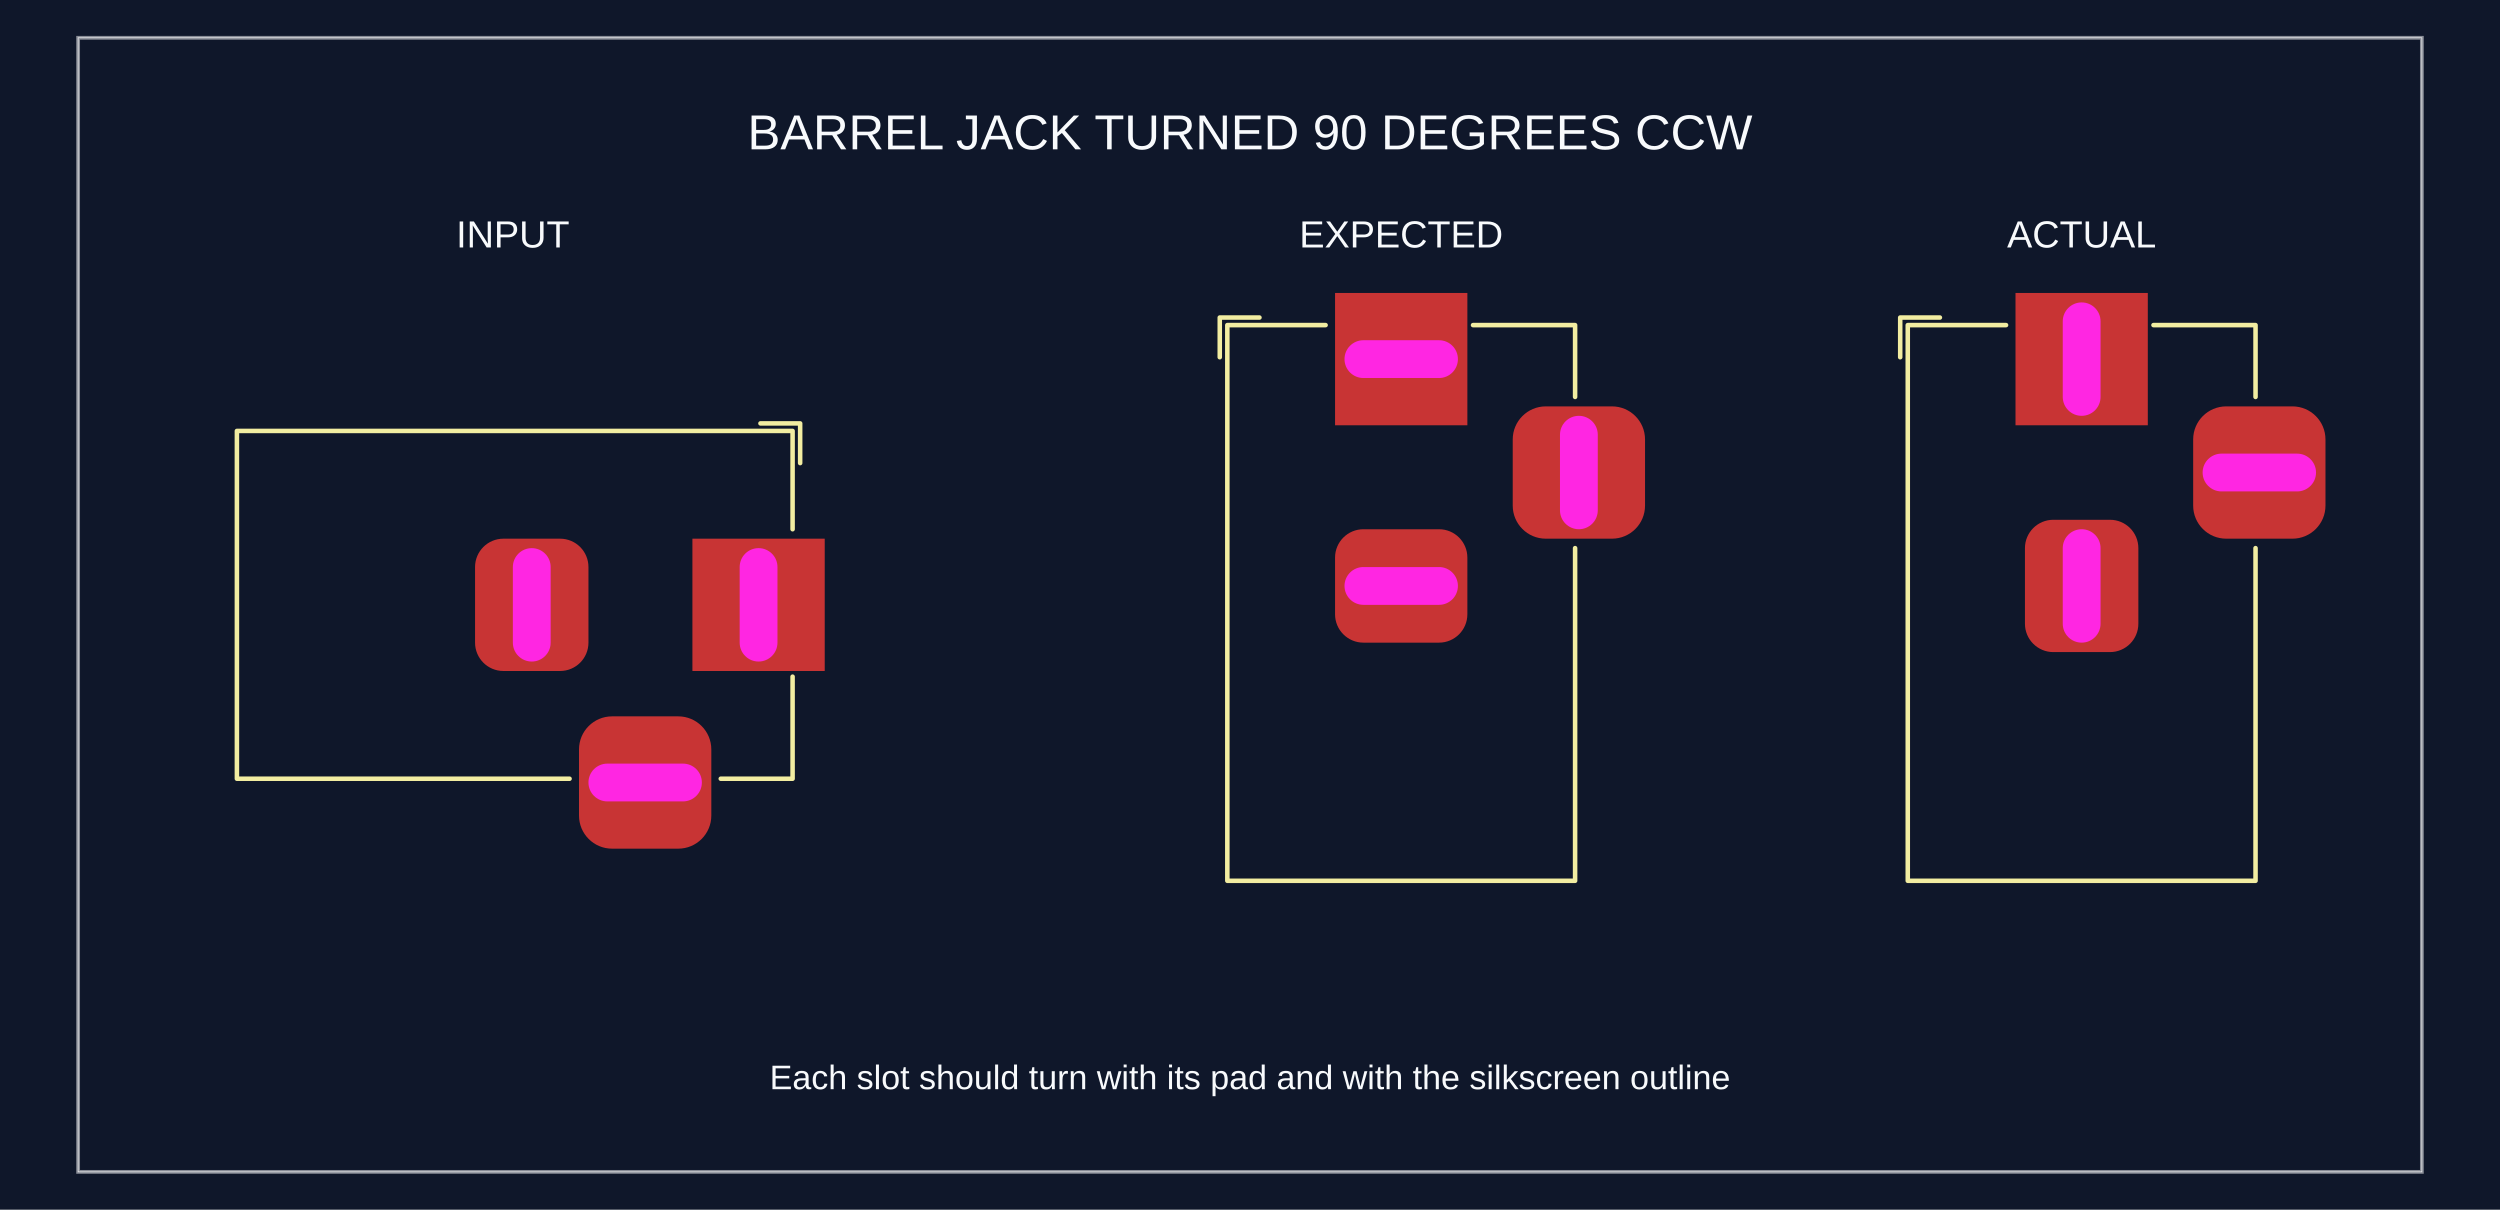
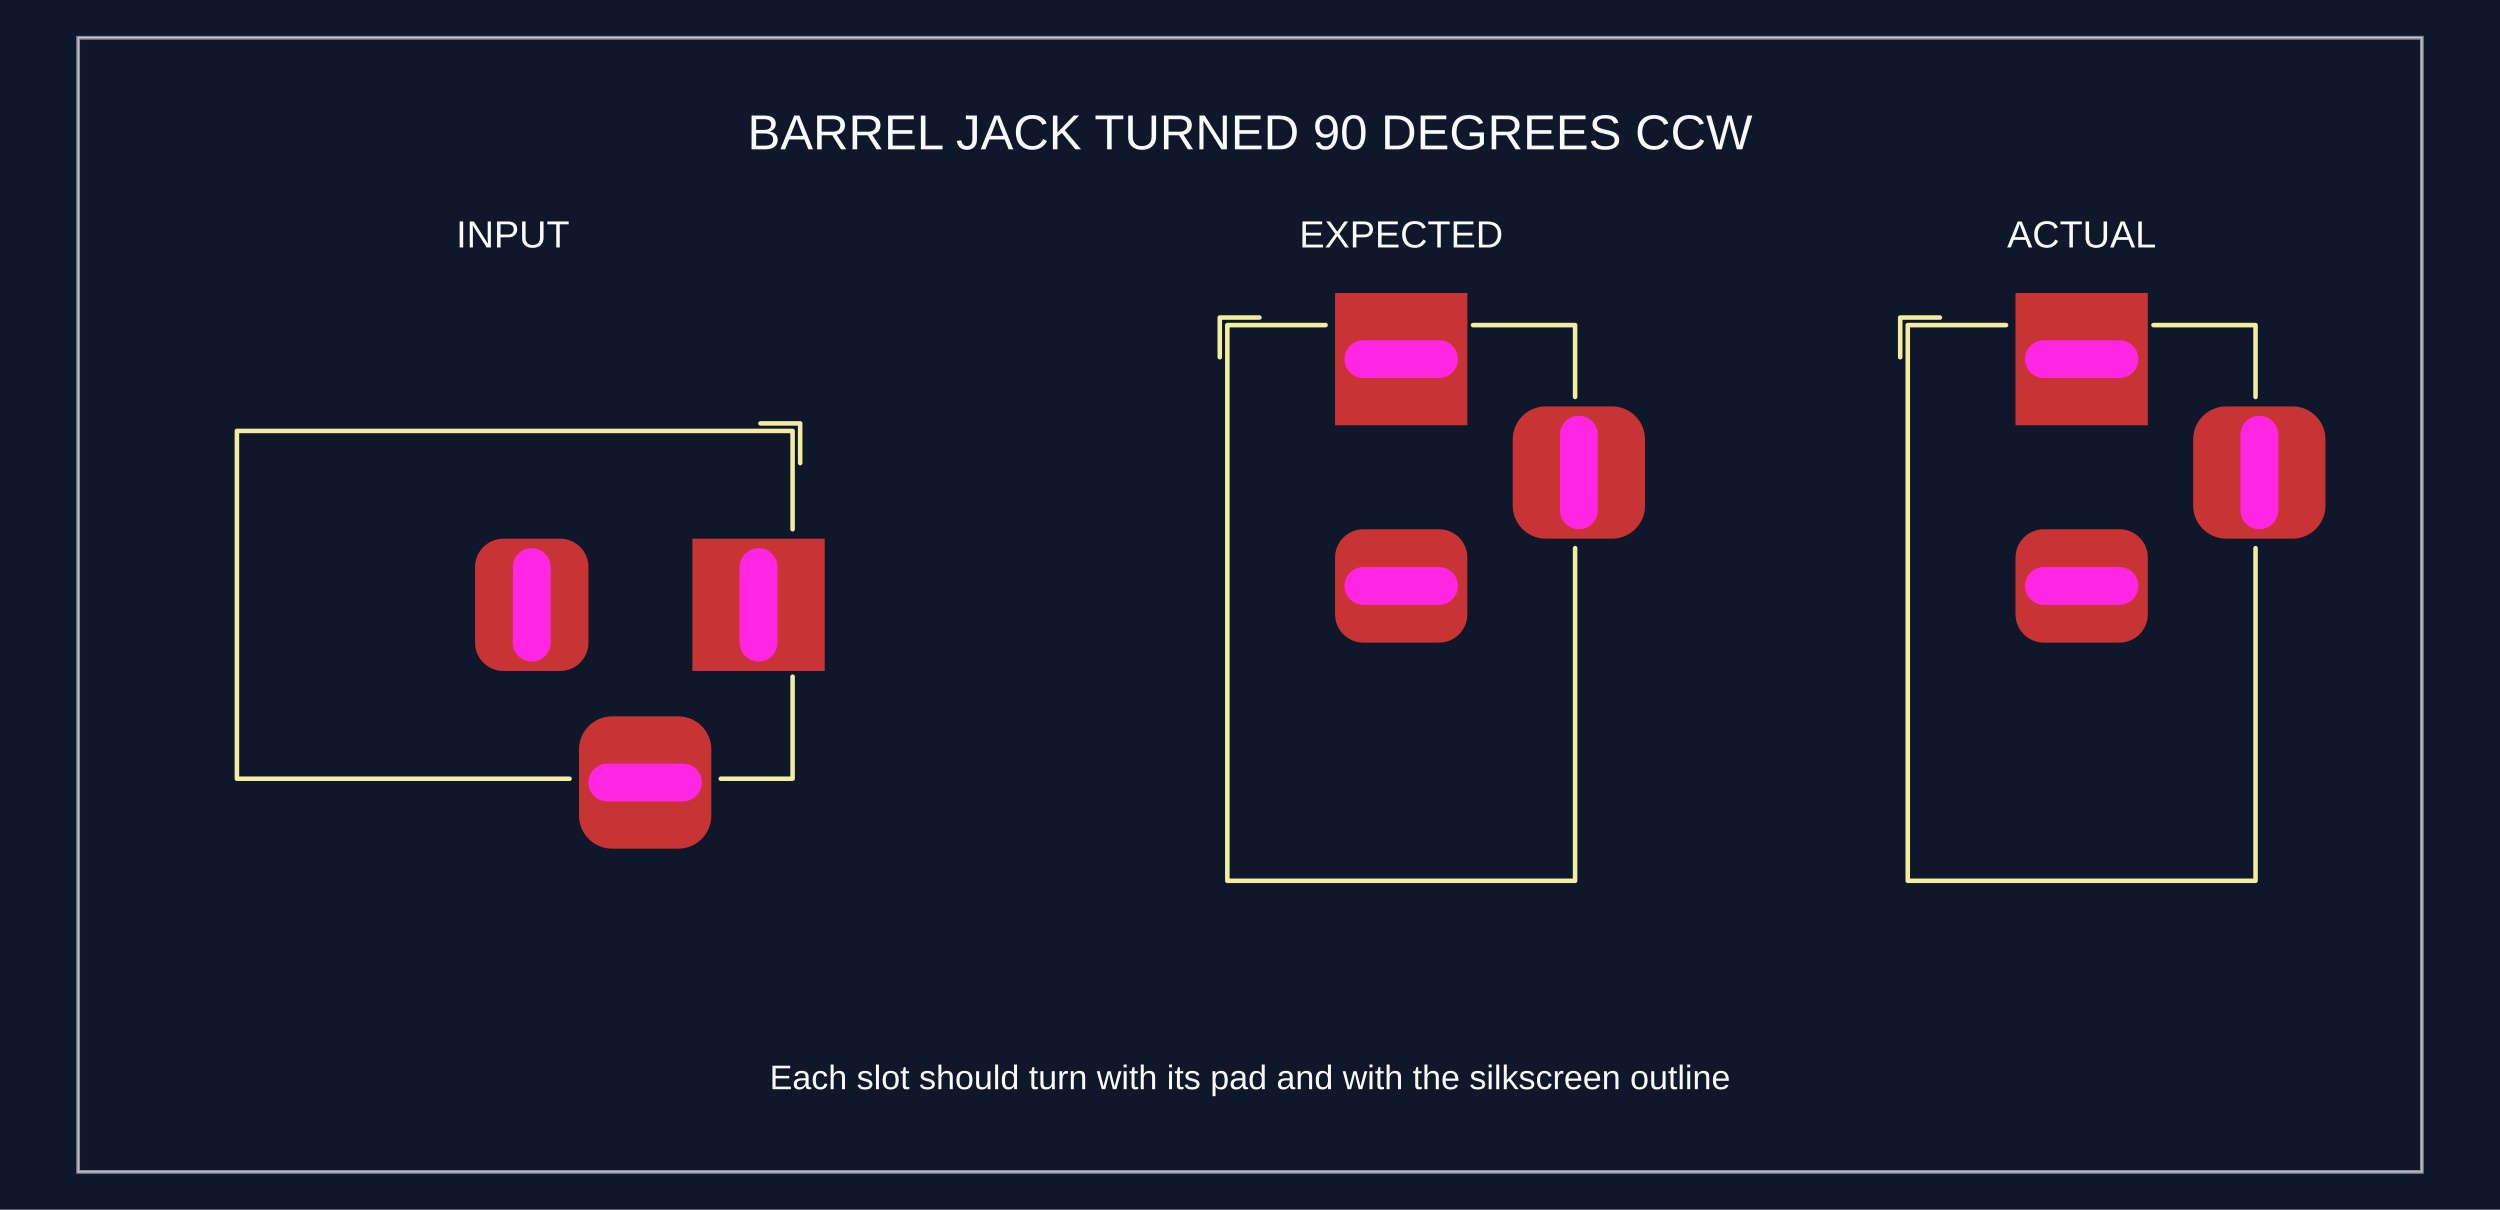
<svg xmlns="http://www.w3.org/2000/svg" width="1240" height="600">
  <style />
  <rect class="boundary" x="0" y="0" fill="#0f172a" width="1240" height="600" data-type="pcb_background" data-pcb-layer="global" />
  <rect class="pcb-boundary" fill="none" stroke="#fff" stroke-width="0.3" x="38.75" y="18.75" width="1162.5" height="562.5" data-type="pcb_boundary" data-pcb-layer="global" />
  <path class="pcb-board" d="M 38.75 581.25 L 1201.25 581.25 L 1201.25 18.75 L 38.75 18.75 Z" fill="none" stroke="rgba(255, 255, 255, 0.5)" stroke-width="1.875" data-type="pcb_board" data-pcb-layer="board" />
  <path class="pcb-silkscreen pcb-silkscreen-top" d="M 282.5 386.25 L 117.5 386.25 L 117.5 213.75 L 393.125 213.75 L 393.125 262.5" fill="none" stroke="#f2eda1" stroke-width="2.25" stroke-linecap="round" stroke-linejoin="round" data-pcb-component-id="input" data-pcb-silkscreen-path-id="input_silkscreen0" data-type="pcb_silkscreen_path" data-pcb-layer="top" />
  <path class="pcb-silkscreen pcb-silkscreen-top" d="M 393.125 335.625 L 393.125 386.25 L 357.5 386.25" fill="none" stroke="#f2eda1" stroke-width="2.25" stroke-linecap="round" stroke-linejoin="round" data-pcb-component-id="input" data-pcb-silkscreen-path-id="input_silkscreen1" data-type="pcb_silkscreen_path" data-pcb-layer="top" />
  <path class="pcb-silkscreen pcb-silkscreen-top" d="M 377.188 210 L 396.875 210 L 396.875 229.688" fill="none" stroke="#f2eda1" stroke-width="2.25" stroke-linecap="round" stroke-linejoin="round" data-pcb-component-id="input" data-pcb-silkscreen-path-id="input_silkscreen2" data-type="pcb_silkscreen_path" data-pcb-layer="top" />
  <path class="pcb-silkscreen pcb-silkscreen-top" d="M 781.25 271.875 L 781.25 436.875 L 608.75 436.875 L 608.75 161.25 L 657.5 161.25" fill="none" stroke="#f2eda1" stroke-width="2.25" stroke-linecap="round" stroke-linejoin="round" data-pcb-component-id="expected" data-pcb-silkscreen-path-id="expected_silkscreen0" data-type="pcb_silkscreen_path" data-pcb-layer="top" />
  <path class="pcb-silkscreen pcb-silkscreen-top" d="M 730.625 161.25 L 781.25 161.25 L 781.25 196.875" fill="none" stroke="#f2eda1" stroke-width="2.25" stroke-linecap="round" stroke-linejoin="round" data-pcb-component-id="expected" data-pcb-silkscreen-path-id="expected_silkscreen1" data-type="pcb_silkscreen_path" data-pcb-layer="top" />
  <path class="pcb-silkscreen pcb-silkscreen-top" d="M 605 177.188 L 605 157.5 L 624.688 157.5" fill="none" stroke="#f2eda1" stroke-width="2.25" stroke-linecap="round" stroke-linejoin="round" data-pcb-component-id="expected" data-pcb-silkscreen-path-id="expected_silkscreen2" data-type="pcb_silkscreen_path" data-pcb-layer="top" />
  <path class="pcb-silkscreen pcb-silkscreen-top" d="M 1118.75 271.875 L 1118.75 436.875 L 946.25 436.875 L 946.25 161.25 L 995 161.25" fill="none" stroke="#f2eda1" stroke-width="2.25" stroke-linecap="round" stroke-linejoin="round" data-pcb-component-id="actual" data-pcb-silkscreen-path-id="actual_silkscreen0" data-type="pcb_silkscreen_path" data-pcb-layer="top" />
  <path class="pcb-silkscreen pcb-silkscreen-top" d="M 1068.125 161.25 L 1118.75 161.25 L 1118.75 196.875" fill="none" stroke="#f2eda1" stroke-width="2.25" stroke-linecap="round" stroke-linejoin="round" data-pcb-component-id="actual" data-pcb-silkscreen-path-id="actual_silkscreen1" data-type="pcb_silkscreen_path" data-pcb-layer="top" />
  <path class="pcb-silkscreen pcb-silkscreen-top" d="M 942.5 177.188 L 942.5 157.5 L 962.188 157.5" fill="none" stroke="#f2eda1" stroke-width="2.25" stroke-linecap="round" stroke-linejoin="round" data-pcb-component-id="actual" data-pcb-silkscreen-path-id="actual_silkscreen2" data-type="pcb_silkscreen_path" data-pcb-layer="top" />
  <g data-type="pcb_plated_hole" data-pcb-layer="through">
    <rect class="pcb-hole-outer-pad" fill="rgb(200, 52, 52)" x="343.438" y="267.188" width="65.625" height="65.625" data-type="pcb_plated_hole" data-pcb-layer="top" />
    <rect class="pcb-hole-inner" fill="#FF26E2" x="366.875" y="271.875" width="18.75" height="56.25" rx="9.375" ry="9.375" data-type="pcb_plated_hole_drill" data-pcb-layer="drill" />
  </g>
  <g data-type="pcb_plated_hole" data-pcb-layer="through">
    <rect class="pcb-hole-outer-pad" fill="rgb(200, 52, 52)" x="235.625" y="267.188" width="56.25" height="65.625" rx="14.062" ry="14.062" data-type="pcb_plated_hole" data-pcb-layer="top" />
    <rect class="pcb-hole-inner" fill="#FF26E2" x="254.375" y="271.875" width="18.75" height="56.25" rx="9.375" ry="9.375" data-type="pcb_plated_hole_drill" data-pcb-layer="drill" />
  </g>
  <g data-type="pcb_plated_hole" data-pcb-layer="through">
    <rect class="pcb-hole-outer-pad" fill="rgb(200, 52, 52)" x="287.188" y="355.312" width="65.625" height="65.625" rx="16.406" ry="16.406" data-type="pcb_plated_hole" data-pcb-layer="top" />
    <rect class="pcb-hole-inner" fill="#FF26E2" x="291.875" y="378.75" width="56.25" height="18.75" rx="9.375" ry="9.375" data-type="pcb_plated_hole_drill" data-pcb-layer="drill" />
  </g>
  <g data-type="pcb_plated_hole" data-pcb-layer="through">
    <rect class="pcb-hole-outer-pad" fill="rgb(200, 52, 52)" x="662.188" y="145.312" width="65.625" height="65.625" data-type="pcb_plated_hole" data-pcb-layer="top" />
    <rect class="pcb-hole-inner" fill="#FF26E2" x="666.875" y="168.75" width="56.25" height="18.75" rx="9.375" ry="9.375" data-type="pcb_plated_hole_drill" data-pcb-layer="drill" />
  </g>
  <g data-type="pcb_plated_hole" data-pcb-layer="through">
    <rect class="pcb-hole-outer-pad" fill="rgb(200, 52, 52)" x="662.188" y="262.5" width="65.625" height="56.25" rx="14.062" ry="14.062" data-type="pcb_plated_hole" data-pcb-layer="top" />
    <rect class="pcb-hole-inner" fill="#FF26E2" x="666.875" y="281.25" width="56.25" height="18.75" rx="9.375" ry="9.375" data-type="pcb_plated_hole_drill" data-pcb-layer="drill" />
  </g>
  <g data-type="pcb_plated_hole" data-pcb-layer="through">
    <rect class="pcb-hole-outer-pad" fill="rgb(200, 52, 52)" x="750.312" y="201.562" width="65.625" height="65.625" rx="16.406" ry="16.406" data-type="pcb_plated_hole" data-pcb-layer="top" />
    <rect class="pcb-hole-inner" fill="#FF26E2" x="773.75" y="206.25" width="18.75" height="56.25" rx="9.375" ry="9.375" data-type="pcb_plated_hole_drill" data-pcb-layer="drill" />
  </g>
  <g data-type="pcb_plated_hole" data-pcb-layer="through">
-     <rect class="pcb-hole-outer-pad" fill="rgb(200, 52, 52)" x="999.688" y="145.312" width="65.625" height="65.625" data-type="pcb_plated_hole" data-pcb-layer="top" />
-     <rect class="pcb-hole-inner" fill="#FF26E2" x="1023.125" y="150" width="18.75" height="56.25" rx="9.375" ry="9.375" data-type="pcb_plated_hole_drill" data-pcb-layer="drill" />
+     <rect class="pcb-hole-outer-pad" fill="rgb(200, 52, 52)" x="-32.812" y="-32.812" width="65.625" height="65.625" transform="translate(1032.5 178.125) rotate(-90)" data-type="pcb_plated_hole" data-pcb-layer="top" />
+     <rect class="pcb-hole-inner" fill="#FF26E2" x="-9.375" y="-28.125" width="18.75" height="56.25" rx="9.375" ry="9.375" transform="translate(1032.5 178.125) rotate(-90)" data-type="pcb_plated_hole_drill" data-pcb-layer="drill" />
  </g>
  <g data-type="pcb_plated_hole" data-pcb-layer="through">
-     <rect class="pcb-hole-outer-pad" fill="rgb(200, 52, 52)" x="1004.375" y="257.812" width="56.25" height="65.625" rx="14.062" ry="14.062" data-type="pcb_plated_hole" data-pcb-layer="top" />
-     <rect class="pcb-hole-inner" fill="#FF26E2" x="1023.125" y="262.5" width="18.75" height="56.25" rx="9.375" ry="9.375" data-type="pcb_plated_hole_drill" data-pcb-layer="drill" />
+     <rect class="pcb-hole-outer-pad" fill="rgb(200, 52, 52)" x="-28.125" y="-32.812" width="56.25" height="65.625" transform="translate(1032.5 290.625) rotate(-90)" rx="14.062" ry="14.062" data-type="pcb_plated_hole" data-pcb-layer="top" />
+     <rect class="pcb-hole-inner" fill="#FF26E2" x="-9.375" y="-28.125" width="18.75" height="56.25" rx="9.375" ry="9.375" transform="translate(1032.5 290.625) rotate(-90)" data-type="pcb_plated_hole_drill" data-pcb-layer="drill" />
  </g>
  <g data-type="pcb_plated_hole" data-pcb-layer="through">
-     <rect class="pcb-hole-outer-pad" fill="rgb(200, 52, 52)" x="1087.812" y="201.562" width="65.625" height="65.625" rx="16.406" ry="16.406" data-type="pcb_plated_hole" data-pcb-layer="top" />
-     <rect class="pcb-hole-inner" fill="#FF26E2" x="1092.5" y="225" width="56.25" height="18.75" rx="9.375" ry="9.375" data-type="pcb_plated_hole_drill" data-pcb-layer="drill" />
+     <rect class="pcb-hole-outer-pad" fill="rgb(200, 52, 52)" x="-32.812" y="-32.812" width="65.625" height="65.625" transform="translate(1120.625 234.375) rotate(-90)" rx="16.406" ry="16.406" data-type="pcb_plated_hole" data-pcb-layer="top" />
+     <rect class="pcb-hole-inner" fill="#FF26E2" x="-28.125" y="-9.375" width="56.25" height="18.75" rx="9.375" ry="9.375" transform="translate(1120.625 234.375) rotate(-90)" data-type="pcb_plated_hole_drill" data-pcb-layer="drill" />
  </g>
  <text x="620" y="65.625" fill="#f8fafc" font-family="Arial, sans-serif" font-size="24.375" text-anchor="middle" dominant-baseline="central" class="pcb-note-text" data-type="pcb_note_text" data-pcb-note-text-id="BARREL JACK TURNED 90 DEGREES CCW" data-pcb-layer="overlay">BARREL JACK TURNED 90 DEGREES CCW</text>
  <text x="254.375" y="116.25" fill="#f8fafc" font-family="Arial, sans-serif" font-size="18.75" text-anchor="middle" dominant-baseline="central" class="pcb-note-text" data-type="pcb_note_text" data-pcb-note-text-id="INPUT" data-pcb-layer="overlay">INPUT</text>
  <text x="695" y="116.25" fill="#f8fafc" font-family="Arial, sans-serif" font-size="18.75" text-anchor="middle" dominant-baseline="central" class="pcb-note-text" data-type="pcb_note_text" data-pcb-note-text-id="EXPECTED" data-pcb-layer="overlay">EXPECTED</text>
  <text x="1032.5" y="116.25" fill="#f8fafc" font-family="Arial, sans-serif" font-size="18.75" text-anchor="middle" dominant-baseline="central" class="pcb-note-text" data-type="pcb_note_text" data-pcb-note-text-id="ACTUAL" data-pcb-layer="overlay">ACTUAL</text>
  <text x="620" y="534.375" fill="#f8fafc" font-family="Arial, sans-serif" font-size="16.875" text-anchor="middle" dominant-baseline="central" class="pcb-note-text" data-type="pcb_note_text" data-pcb-note-text-id="Each slot should turn with its pad and with the silkscreen outline" data-pcb-layer="overlay">Each slot should turn with its pad and with the silkscreen outline</text>
</svg>
